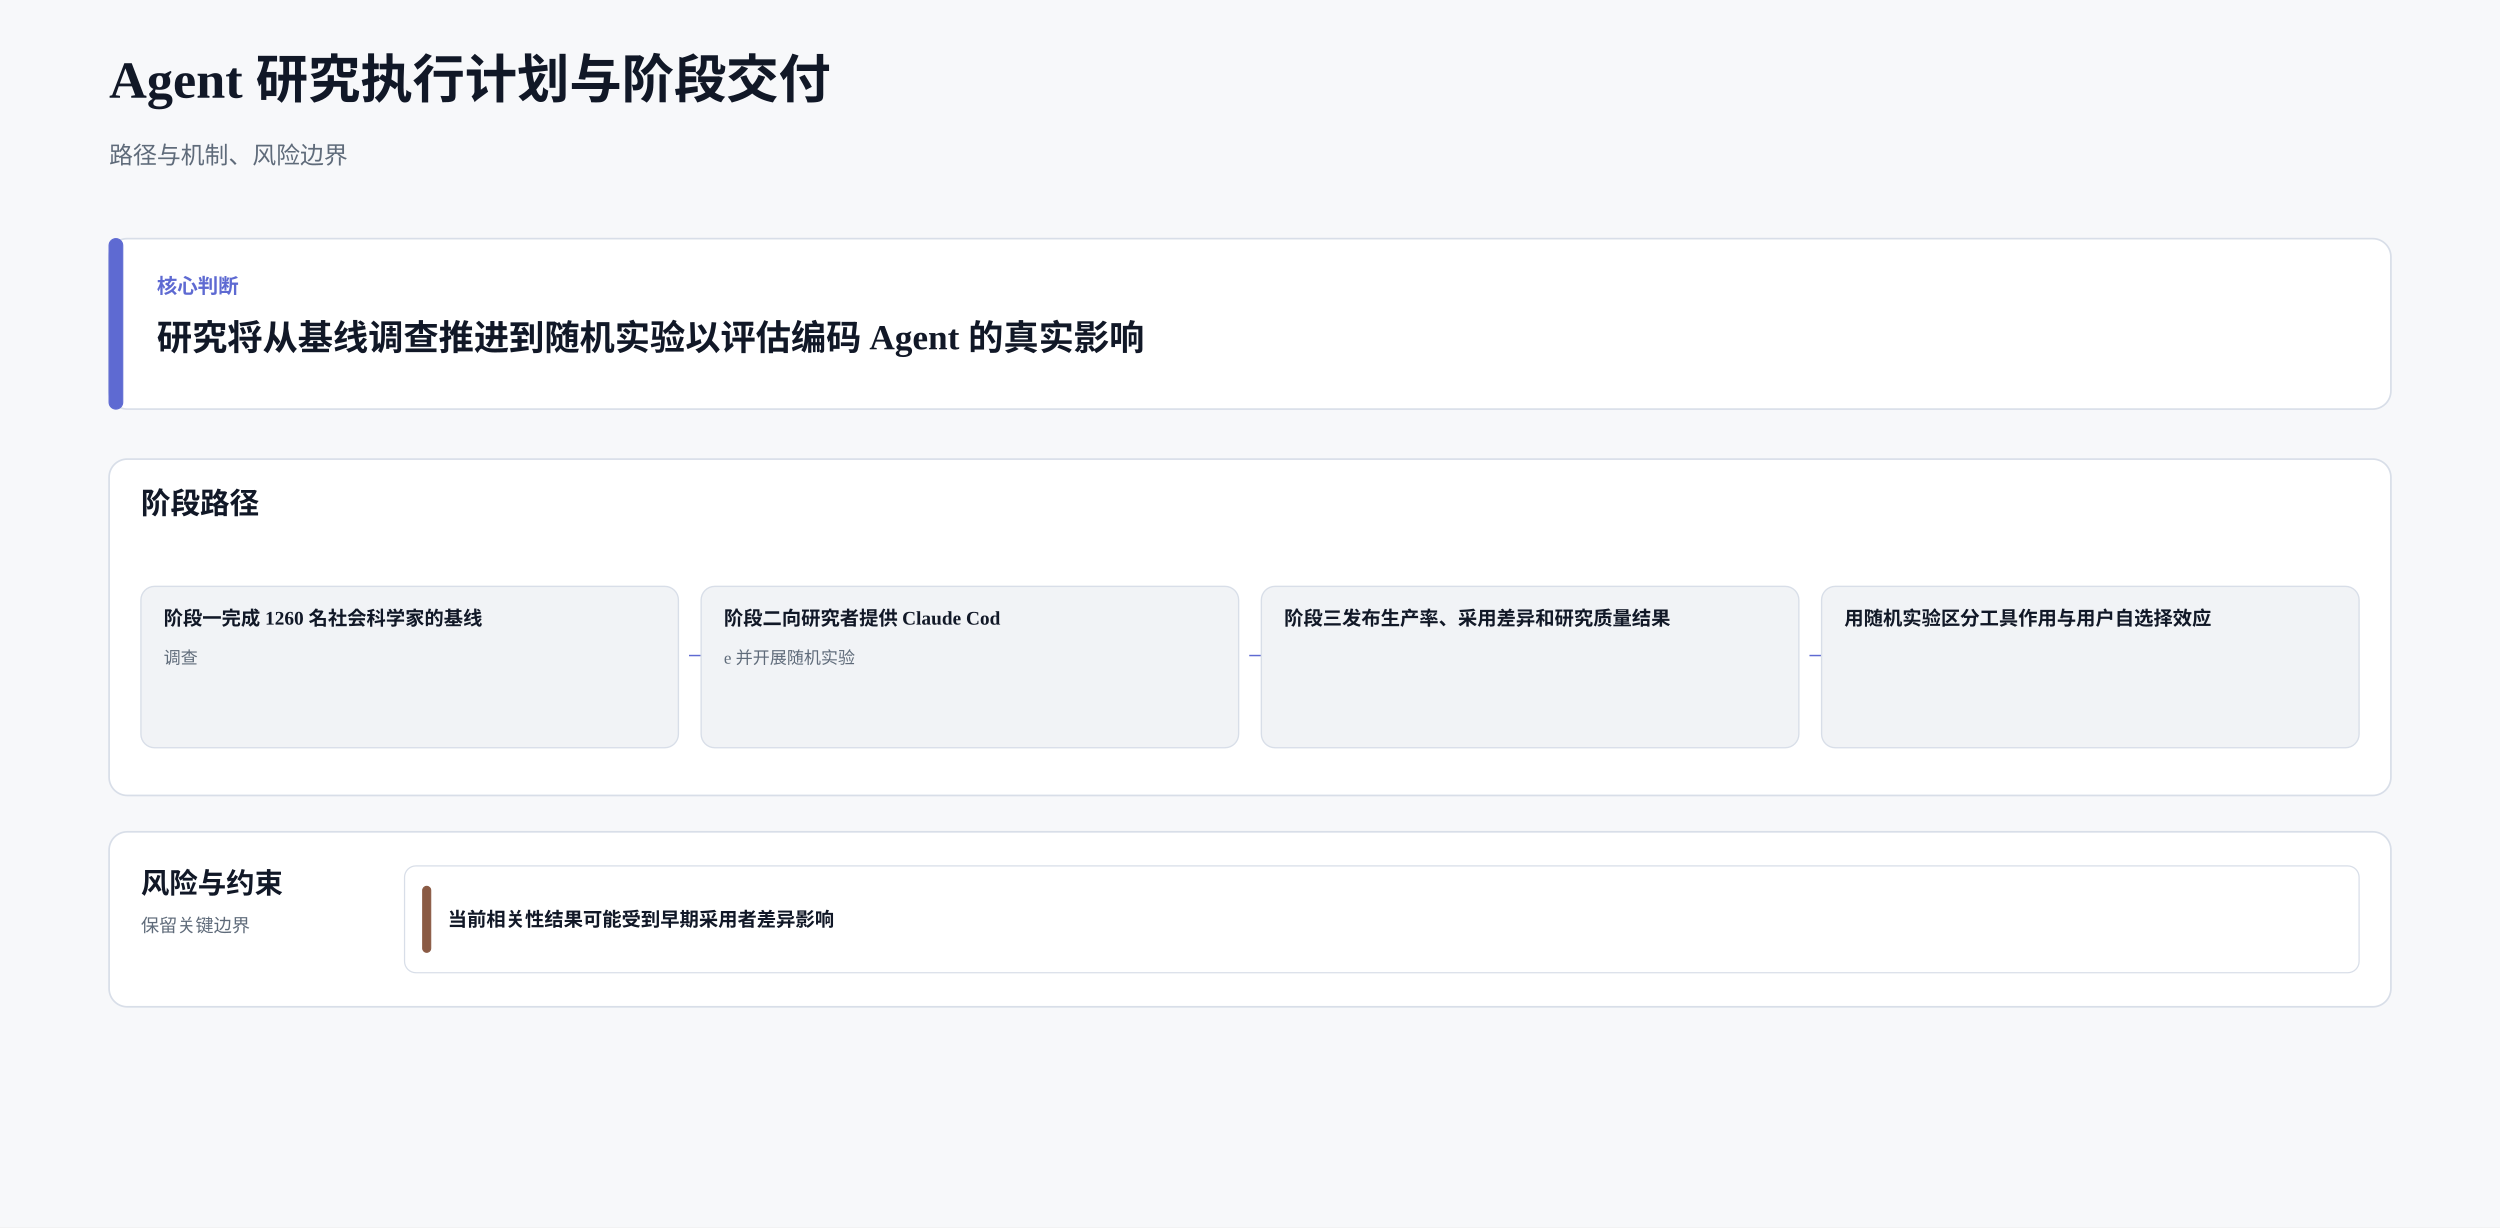
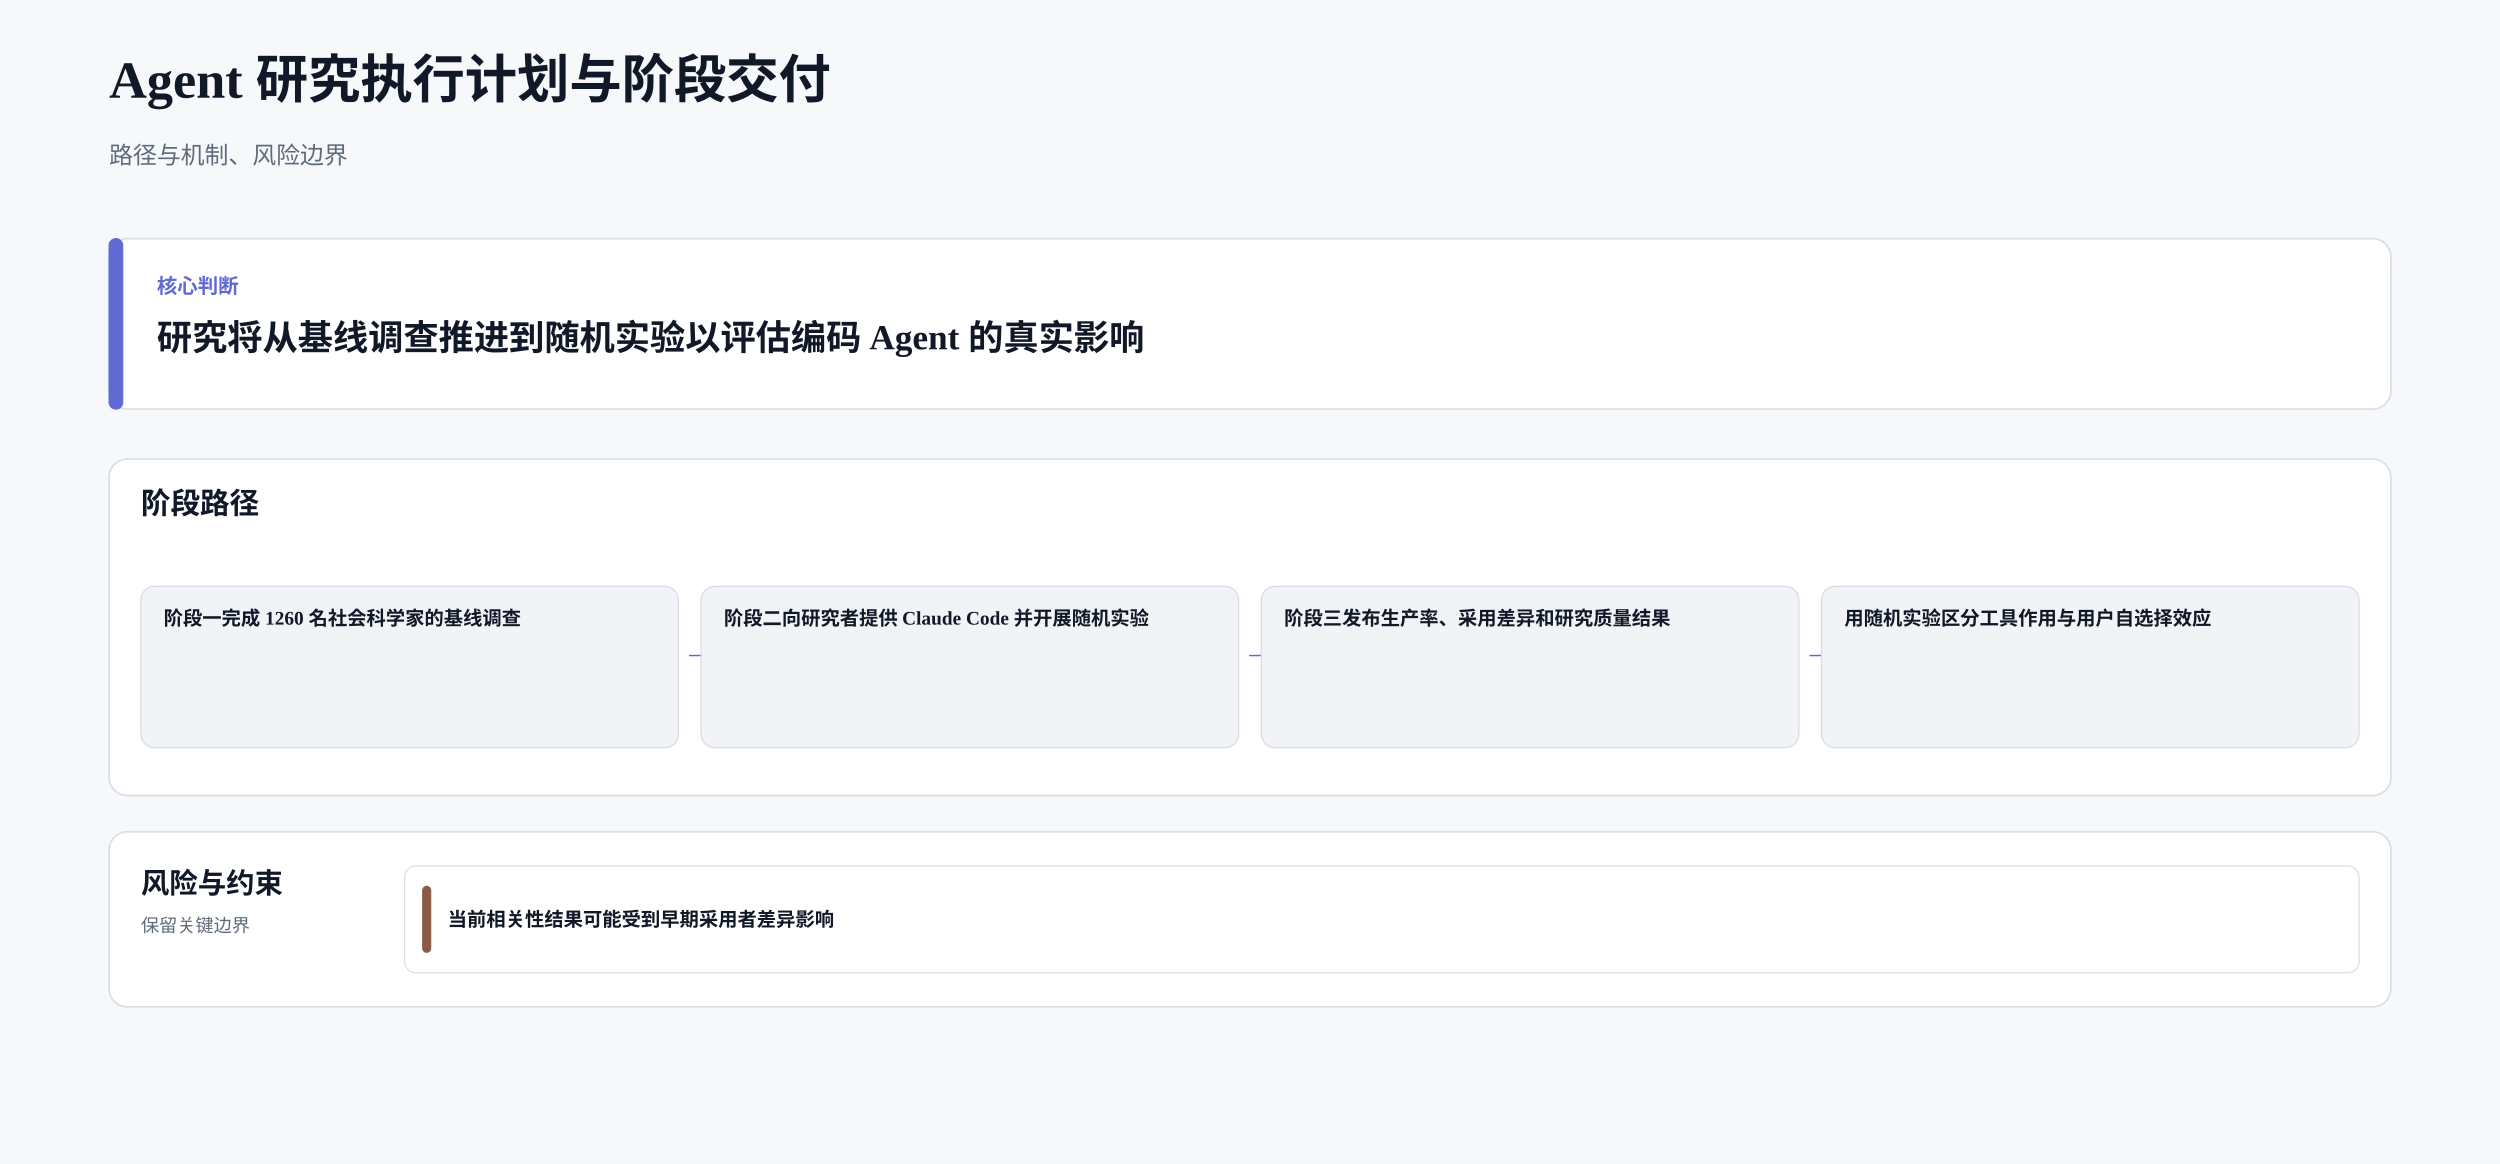
- <svg xmlns="http://www.w3.org/2000/svg" width="2200" height="1080" viewBox="0 0 2200 1080" data-layout-engine="v4" data-layout="expression-canvas" data-pipeline-version="4.4" data-expression-mode="modular-canvas" data-page-skeleton="timeline">
-   <rect x="0" y="0" width="2200" height="1080" rx="0" fill="#F7F8FA" stroke="#F7F8FA" stroke-width="0" />
+ <svg xmlns="http://www.w3.org/2000/svg" width="2200" height="1024" viewBox="0 0 2200 1024" data-layout-engine="v4" data-layout="expression-canvas" data-pipeline-version="4.4" data-expression-mode="modular-canvas" data-page-skeleton="timeline">
+   <rect x="0" y="0" width="2200" height="1024" rx="0" fill="#F7F8FA" stroke="#F7F8FA" stroke-width="0" />
  <g>
    <g data-v43-block="title" data-block-type="title" data-x="96" data-y="40" data-width="2008" data-height="170" data-column="full">
      <text x="96" y="86" font-size="46" fill="#111827" font-weight="700">
        <tspan x="96" dy="0">Agent 研究执行计划与阶段交付</tspan>
      </text>
      <text x="96" y="144" font-size="21" fill="#5F6B7A" font-weight="500">
        <tspan x="96" dy="0">路径与机制、风险边界</tspan>
      </text>
    </g>
    <g data-v43-block="statement" data-block-type="statement" data-x="96" data-y="210" data-width="2008" data-height="150" data-column="full">
      <rect x="96" y="210" width="2008" height="150" rx="16" fill="#FFFFFF" stroke="#D8DEE8" stroke-width="1.5" />
      <rect x="96" y="210" width="12" height="150" rx="6" fill="#5E6AD2" stroke="#5E6AD2" stroke-width="1" />
      <text x="138" y="258" font-size="18" fill="#5E6AD2" font-weight="700">
        <tspan x="138" dy="0">核心判断</tspan>
      </text>
      <text x="138" y="308" font-size="31" fill="#111827" font-weight="700">
        <tspan x="138" dy="0">研究将从基线调查推进到随机实验以评估编码 Agent 的真实影响</tspan>
      </text>
    </g>
    <g data-v43-block="mini-roadmap-1" data-block-type="mini-roadmap" data-x="96" data-y="404" data-width="2008" data-height="296" data-column="full" data-row="0" data-span="12" data-row-alignment="filled" data-offset-span="0" data-density="medium" data-preferred-width="2008" data-text-units="94" data-item-count="4" data-item-layout="rows" data-layout-reason="timeline-reading-axis">
      <rect x="96" y="404" width="2008" height="296" rx="16" fill="#FFFFFF" stroke="#D8DEE8" stroke-width="1.5" data-v4-block-card="true" />
      <text x="124" y="452" font-size="26" fill="#111827" font-weight="700">
        <tspan x="124" dy="0">阶段路径</tspan>
      </text>
      <rect x="124" y="516" width="473" height="142" rx="12" fill="#F1F3F6" stroke="#D8DEE8" stroke-width="1.2" />
      <text x="144" y="550" font-size="17" fill="#111827" font-weight="700">
-         <tspan x="144" dy="0">阶段一完成 1260 名社会科学家的基线</tspan>
-       </text>
-       <text x="144" y="584" font-size="15" fill="#5F6B7A" font-weight="500">
-         <tspan x="144" dy="0">调查</tspan>
+         <tspan x="144" dy="0">阶段一完成 1260 名社会科学家的基线调查</tspan>
      </text>
      <text x="600" y="582" font-size="31" fill="#5E6AD2" font-weight="700">
        <tspan x="600" dy="0">→</tspan>
      </text>
      <rect x="617" y="516" width="473" height="142" rx="12" fill="#F1F3F6" stroke="#D8DEE8" stroke-width="1.2" />
      <text x="637" y="550" font-size="17" fill="#111827" font-weight="700">
-         <tspan x="637" dy="0">阶段二向研究者提供 Claude Cod</tspan>
-       </text>
-       <text x="637" y="584" font-size="15" fill="#5F6B7A" font-weight="500">
-         <tspan x="637" dy="0">e 并开展随机实验</tspan>
+         <tspan x="637" dy="0">阶段二向研究者提供 Claude Code 并开展随机实验</tspan>
      </text>
      <text x="1093" y="582" font-size="31" fill="#5E6AD2" font-weight="700">
        <tspan x="1093" dy="0">→</tspan>
      </text>
      <rect x="1110" y="516" width="473" height="142" rx="12" fill="#F1F3F6" stroke="#D8DEE8" stroke-width="1.2" />
      <text x="1130" y="550" font-size="17" fill="#111827" font-weight="700">
        <tspan x="1130" dy="0">阶段三发布生产率、采用差异和研究质量结果</tspan>
      </text>
      <text x="1586" y="582" font-size="31" fill="#5E6AD2" font-weight="700">
        <tspan x="1586" dy="0">→</tspan>
      </text>
      <rect x="1603" y="516" width="473" height="142" rx="12" fill="#F1F3F6" stroke="#D8DEE8" stroke-width="1.2" />
      <text x="1623" y="550" font-size="17" fill="#111827" font-weight="700">
        <tspan x="1623" dy="0">用随机实验区分工具作用与用户自选择效应</tspan>
      </text>
    </g>
-     <g data-v43-block="risk-list-2" data-block-type="risk-list" data-x="96" data-y="732" data-width="2008" data-height="154" data-column="full" data-component-variant="risk-cluster" data-row="1" data-span="12" data-row-alignment="filled" data-offset-span="0" data-density="medium" data-preferred-width="2008" data-text-units="25" data-item-count="1" data-item-layout="footer-band" data-layout-reason="full-width-closing-band">
+     <g data-v43-block="risk-list-2" data-block-type="risk-list" data-x="96" data-y="732" data-width="2008" data-height="154" data-column="full" data-component-variant="risk-cluster" data-row="1" data-span="12" data-row-alignment="filled" data-offset-span="0" data-density="medium" data-preferred-width="2008" data-text-units="25" data-item-count="1" data-item-layout="footer-band" data-layout-reason="global-orphan-prevention">
      <rect x="96" y="732" width="2008" height="154" rx="16" fill="#FFFFFF" stroke="#D8DEE8" stroke-width="1.5" />
      <text x="124" y="786" font-size="25" fill="#111827" font-weight="700">
        <tspan x="124" dy="0">风险与约束</tspan>
      </text>
      <text x="124" y="820" font-size="16" fill="#5F6B7A" font-weight="500">
        <tspan x="124" dy="0">保留关键边界</tspan>
      </text>
      <rect x="356" y="762" width="1720" height="94" rx="10" fill="#FFFFFF" stroke="#D8DEE8" stroke-width="1.1" data-v4-support-band-item="0" data-has-secondary="false" data-label-layout="centered" />
      <rect x="372" y="780" width="7" height="58" rx="3.5" fill="#8A5A44" stroke="#8A5A44" stroke-width="1" />
      <text x="394" y="815" font-size="17" fill="#111827" font-weight="700">
        <tspan x="394" dy="0">当前相关性结果可能受到早期采用者差异影响</tspan>
      </text>
    </g>
  </g>
</svg>
